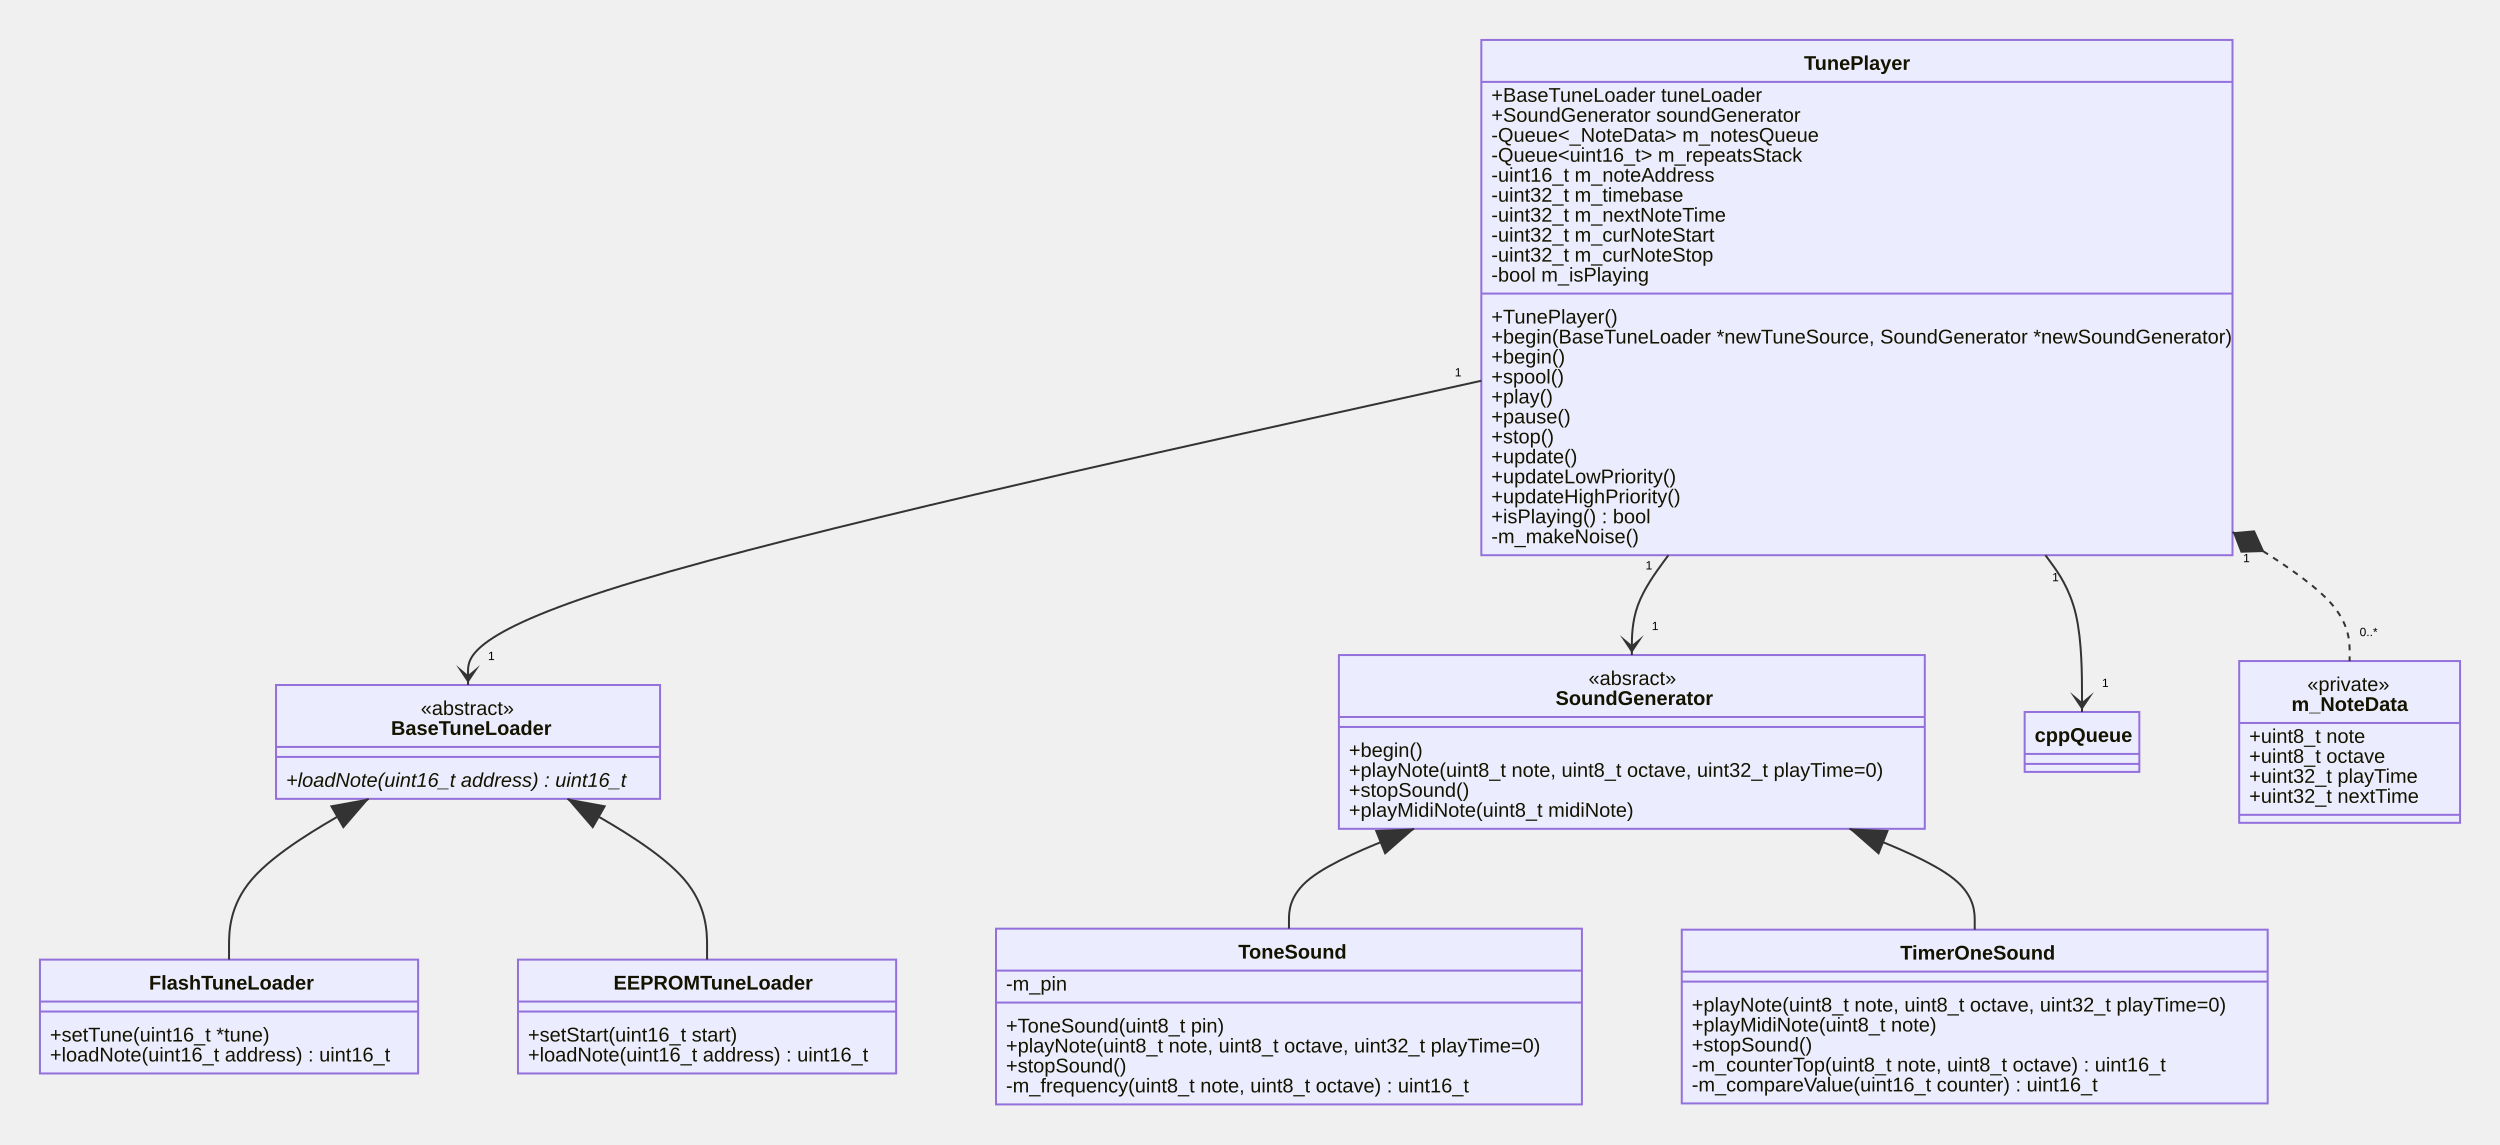
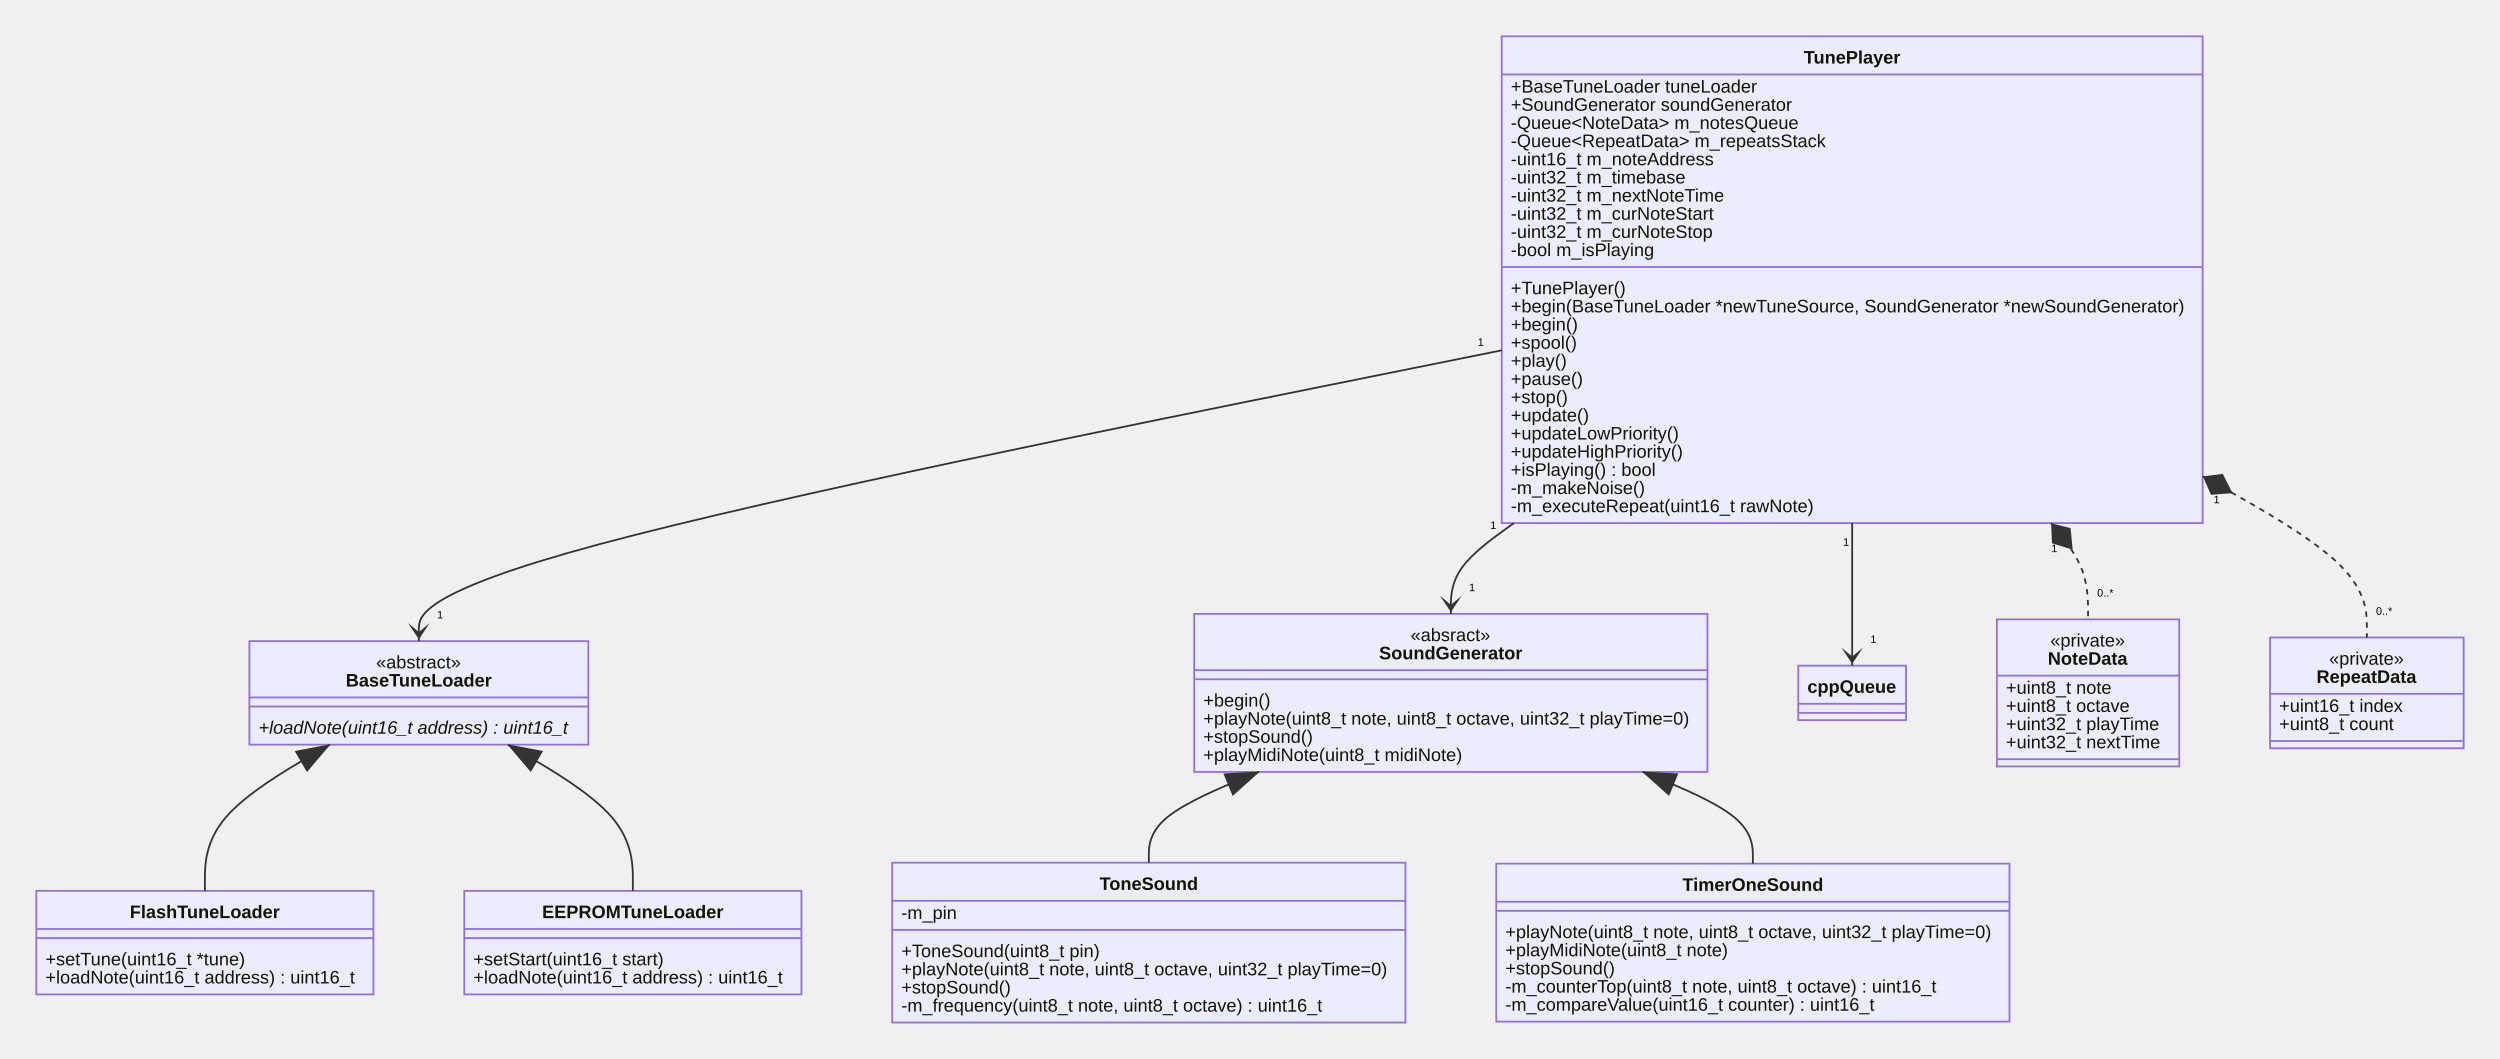
- <svg xmlns="http://www.w3.org/2000/svg" id="mermaid-1628563388161" width="100%" height="573" style="max-width: 1251.797px;" viewBox="-20 -20 1251.797 573">
-   <style>#mermaid-1628563388161{font-family:"trebuchet ms",verdana,arial,sans-serif;font-size:16px;fill:#333;}#mermaid-1628563388161 .error-icon{fill:#552222;}#mermaid-1628563388161 .error-text{fill:#552222;stroke:#552222;}#mermaid-1628563388161 .edge-thickness-normal{stroke-width:2px;}#mermaid-1628563388161 .edge-thickness-thick{stroke-width:3.5px;}#mermaid-1628563388161 .edge-pattern-solid{stroke-dasharray:0;}#mermaid-1628563388161 .edge-pattern-dashed{stroke-dasharray:3;}#mermaid-1628563388161 .edge-pattern-dotted{stroke-dasharray:2;}#mermaid-1628563388161 .marker{fill:#333333;stroke:#333333;}#mermaid-1628563388161 .marker.cross{stroke:#333333;}#mermaid-1628563388161 svg{font-family:"trebuchet ms",verdana,arial,sans-serif;font-size:16px;}#mermaid-1628563388161 g.classGroup text{fill:#9370DB;fill:#131300;stroke:none;font-family:"trebuchet ms",verdana,arial,sans-serif;font-size:10px;}#mermaid-1628563388161 g.classGroup text .title{font-weight:bolder;}#mermaid-1628563388161 .classTitle{font-weight:bolder;}#mermaid-1628563388161 .node rect,#mermaid-1628563388161 .node circle,#mermaid-1628563388161 .node ellipse,#mermaid-1628563388161 .node polygon,#mermaid-1628563388161 .node path{fill:#ECECFF;stroke:#9370DB;stroke-width:1px;}#mermaid-1628563388161 .divider{stroke:#9370DB;stroke:1;}#mermaid-1628563388161 g.clickable{cursor:pointer;}#mermaid-1628563388161 g.classGroup rect{fill:#ECECFF;stroke:#9370DB;}#mermaid-1628563388161 g.classGroup line{stroke:#9370DB;stroke-width:1;}#mermaid-1628563388161 .classLabel .box{stroke:none;stroke-width:0;fill:#ECECFF;opacity:0.5;}#mermaid-1628563388161 .classLabel .label{fill:#9370DB;font-size:10px;}#mermaid-1628563388161 .relation{stroke:#333333;stroke-width:1;fill:none;}#mermaid-1628563388161 .dashed-line{stroke-dasharray:3;}#mermaid-1628563388161 #compositionStart,#mermaid-1628563388161 .composition{fill:#333333 !important;stroke:#333333 !important;stroke-width:1;}#mermaid-1628563388161 #compositionEnd,#mermaid-1628563388161 .composition{fill:#333333 !important;stroke:#333333 !important;stroke-width:1;}#mermaid-1628563388161 #dependencyStart,#mermaid-1628563388161 .dependency{fill:#333333 !important;stroke:#333333 !important;stroke-width:1;}#mermaid-1628563388161 #dependencyStart,#mermaid-1628563388161 .dependency{fill:#333333 !important;stroke:#333333 !important;stroke-width:1;}#mermaid-1628563388161 #extensionStart,#mermaid-1628563388161 .extension{fill:#333333 !important;stroke:#333333 !important;stroke-width:1;}#mermaid-1628563388161 #extensionEnd,#mermaid-1628563388161 .extension{fill:#333333 !important;stroke:#333333 !important;stroke-width:1;}#mermaid-1628563388161 #aggregationStart,#mermaid-1628563388161 .aggregation{fill:#ECECFF !important;stroke:#333333 !important;stroke-width:1;}#mermaid-1628563388161 #aggregationEnd,#mermaid-1628563388161 .aggregation{fill:#ECECFF !important;stroke:#333333 !important;stroke-width:1;}#mermaid-1628563388161 .edgeTerminals{font-size:11px;}#mermaid-1628563388161:root{--mermaid-font-family:"trebuchet ms",verdana,arial,sans-serif;}</style>
+ <svg xmlns="http://www.w3.org/2000/svg" id="mermaid-1634735549091" width="100%" height="583" style="max-width: 1376.477px;" viewBox="-20 -20 1376.477 583">
+   <style>#mermaid-1634735549091{font-family:"trebuchet ms",verdana,arial,sans-serif;font-size:16px;fill:#333;}#mermaid-1634735549091 .error-icon{fill:#552222;}#mermaid-1634735549091 .error-text{fill:#552222;stroke:#552222;}#mermaid-1634735549091 .edge-thickness-normal{stroke-width:2px;}#mermaid-1634735549091 .edge-thickness-thick{stroke-width:3.5px;}#mermaid-1634735549091 .edge-pattern-solid{stroke-dasharray:0;}#mermaid-1634735549091 .edge-pattern-dashed{stroke-dasharray:3;}#mermaid-1634735549091 .edge-pattern-dotted{stroke-dasharray:2;}#mermaid-1634735549091 .marker{fill:#333333;stroke:#333333;}#mermaid-1634735549091 .marker.cross{stroke:#333333;}#mermaid-1634735549091 svg{font-family:"trebuchet ms",verdana,arial,sans-serif;font-size:16px;}#mermaid-1634735549091 g.classGroup text{fill:#9370DB;fill:#131300;stroke:none;font-family:"trebuchet ms",verdana,arial,sans-serif;font-size:10px;}#mermaid-1634735549091 g.classGroup text .title{font-weight:bolder;}#mermaid-1634735549091 .classTitle{font-weight:bolder;}#mermaid-1634735549091 .node rect,#mermaid-1634735549091 .node circle,#mermaid-1634735549091 .node ellipse,#mermaid-1634735549091 .node polygon,#mermaid-1634735549091 .node path{fill:#ECECFF;stroke:#9370DB;stroke-width:1px;}#mermaid-1634735549091 .divider{stroke:#9370DB;stroke:1;}#mermaid-1634735549091 g.clickable{cursor:pointer;}#mermaid-1634735549091 g.classGroup rect{fill:#ECECFF;stroke:#9370DB;}#mermaid-1634735549091 g.classGroup line{stroke:#9370DB;stroke-width:1;}#mermaid-1634735549091 .classLabel .box{stroke:none;stroke-width:0;fill:#ECECFF;opacity:0.5;}#mermaid-1634735549091 .classLabel .label{fill:#9370DB;font-size:10px;}#mermaid-1634735549091 .relation{stroke:#333333;stroke-width:1;fill:none;}#mermaid-1634735549091 .dashed-line{stroke-dasharray:3;}#mermaid-1634735549091 #compositionStart,#mermaid-1634735549091 .composition{fill:#333333 !important;stroke:#333333 !important;stroke-width:1;}#mermaid-1634735549091 #compositionEnd,#mermaid-1634735549091 .composition{fill:#333333 !important;stroke:#333333 !important;stroke-width:1;}#mermaid-1634735549091 #dependencyStart,#mermaid-1634735549091 .dependency{fill:#333333 !important;stroke:#333333 !important;stroke-width:1;}#mermaid-1634735549091 #dependencyStart,#mermaid-1634735549091 .dependency{fill:#333333 !important;stroke:#333333 !important;stroke-width:1;}#mermaid-1634735549091 #extensionStart,#mermaid-1634735549091 .extension{fill:#333333 !important;stroke:#333333 !important;stroke-width:1;}#mermaid-1634735549091 #extensionEnd,#mermaid-1634735549091 .extension{fill:#333333 !important;stroke:#333333 !important;stroke-width:1;}#mermaid-1634735549091 #aggregationStart,#mermaid-1634735549091 .aggregation{fill:#ECECFF !important;stroke:#333333 !important;stroke-width:1;}#mermaid-1634735549091 #aggregationEnd,#mermaid-1634735549091 .aggregation{fill:#ECECFF !important;stroke:#333333 !important;stroke-width:1;}#mermaid-1634735549091 .edgeTerminals{font-size:11px;}#mermaid-1634735549091:root{--mermaid-font-family:"trebuchet ms",verdana,arial,sans-serif;}</style>
  <g />
  <defs>
    <marker id="extensionStart" class="extension" refX="0" refY="7" markerWidth="190" markerHeight="240" orient="auto">
      <path d="M 1,7 L18,13 V 1 Z" />
    </marker>
  </defs>
  <defs>
    <marker id="extensionEnd" refX="19" refY="7" markerWidth="20" markerHeight="28" orient="auto">
      <path d="M 1,1 V 13 L18,7 Z" />
    </marker>
  </defs>
  <defs>
    <marker id="compositionStart" class="extension" refX="0" refY="7" markerWidth="190" markerHeight="240" orient="auto">
      <path d="M 18,7 L9,13 L1,7 L9,1 Z" />
    </marker>
  </defs>
  <defs>
    <marker id="compositionEnd" refX="19" refY="7" markerWidth="20" markerHeight="28" orient="auto">
      <path d="M 18,7 L9,13 L1,7 L9,1 Z" />
    </marker>
  </defs>
  <defs>
    <marker id="aggregationStart" class="extension" refX="0" refY="7" markerWidth="190" markerHeight="240" orient="auto">
      <path d="M 18,7 L9,13 L1,7 L9,1 Z" />
    </marker>
  </defs>
  <defs>
    <marker id="aggregationEnd" refX="19" refY="7" markerWidth="20" markerHeight="28" orient="auto">
      <path d="M 18,7 L9,13 L1,7 L9,1 Z" />
    </marker>
  </defs>
  <defs>
    <marker id="dependencyStart" class="extension" refX="0" refY="7" markerWidth="190" markerHeight="240" orient="auto">
      <path d="M 5,7 L9,13 L1,7 L9,1 Z" />
    </marker>
  </defs>
  <defs>
    <marker id="dependencyEnd" refX="19" refY="7" markerWidth="20" markerHeight="28" orient="auto">
      <path d="M 18,7 L9,13 L14,7 L9,1 Z" />
    </marker>
  </defs>
-   <g id="classid-BaseTuneLoader-0" class="classGroup" transform="translate(118.2109,323 )">
-     <rect x="0" y="0" width="192.297" height="57" class=" " />
-     <text y="15" x="0">
-       <tspan x="72.453">«abstract»</tspan>
-       <tspan class="title" dy="10" x="57.555">BaseTuneLoader</tspan>
-     </text>
-     <line x1="0" y1="31" y2="31" x2="192.297" />
+   <g id="classid-BaseTuneLoader-0" class="classGroup" transform="translate(117.3125,333 )">
+     <rect x="0" y="0" width="186.625" height="57" class=" " />
+     <text y="15" x="0">
+       <tspan x="69.742">«abstract»</tspan>
+       <tspan class="title" dy="10" x="53.055">BaseTuneLoader</tspan>
+     </text>
+     <line x1="0" y1="31" y2="31" x2="186.625" />
    <text x="5" y="41" fill="white" class="classText" />
-     <line x1="0" y1="36" y2="36" x2="192.297" />
+     <line x1="0" y1="36" y2="36" x2="186.625" />
    <text x="5" y="51" fill="white" class="classText">
      <tspan x="5" style="font-style:italic;">+loadNote(uint16_t address) : uint16_t</tspan>
    </text>
  </g>
-   <g id="classid-FlashTuneLoader-1" class="classGroup" transform="translate(0,460.5 )">
-     <rect x="0" y="0" width="189.359" height="57" class=" " />
-     <text y="15" x="0">
-       <tspan class="title" x="54.586">FlashTuneLoader</tspan>
-     </text>
-     <line x1="0" y1="21" y2="21" x2="189.359" />
-     <text x="5" y="31" fill="white" class="classText" />
-     <line x1="0" y1="26" y2="26" x2="189.359" />
+   <g id="classid-FlashTuneLoader-1" class="classGroup" transform="translate(0,470.5 )">
+     <rect x="0" y="0" width="185.625" height="57" class=" " />
+     <text y="15" x="0">
+       <tspan class="title" x="51.453">FlashTuneLoader</tspan>
+     </text>
+     <line x1="0" y1="21" y2="21" x2="185.625" />
+     <text x="5" y="31" fill="white" class="classText" />
+     <line x1="0" y1="26" y2="26" x2="185.625" />
    <text x="5" y="41" fill="white" class="classText">
      <tspan x="5">+setTune(uint16_t *tune)</tspan>
      <tspan x="5" dy="10">+loadNote(uint16_t address) : uint16_t</tspan>
    </text>
  </g>
-   <g id="classid-EEPROMTuneLoader-2" class="classGroup" transform="translate(239.3594,460.5 )">
-     <rect x="0" y="0" width="189.359" height="57" class=" " />
-     <text y="15" x="0">
-       <tspan class="title" x="47.836">EEPROMTuneLoader</tspan>
-     </text>
-     <line x1="0" y1="21" y2="21" x2="189.359" />
-     <text x="5" y="31" fill="white" class="classText" />
-     <line x1="0" y1="26" y2="26" x2="189.359" />
+   <g id="classid-EEPROMTuneLoader-2" class="classGroup" transform="translate(235.625,470.5 )">
+     <rect x="0" y="0" width="185.625" height="57" class=" " />
+     <text y="15" x="0">
+       <tspan class="title" x="42.844">EEPROMTuneLoader</tspan>
+     </text>
+     <line x1="0" y1="21" y2="21" x2="185.625" />
+     <text x="5" y="31" fill="white" class="classText" />
+     <line x1="0" y1="26" y2="26" x2="185.625" />
    <text x="5" y="41" fill="white" class="classText">
      <tspan x="5">+setStart(uint16_t start)</tspan>
      <tspan x="5" dy="10">+loadNote(uint16_t address) : uint16_t</tspan>
    </text>
  </g>
-   <g id="classid-SoundGenerator-3" class="classGroup" transform="translate(650.4062,308 )">
-     <rect x="0" y="0" width="293.375" height="87" class=" " />
-     <text y="15" x="0">
-       <tspan x="124.977">«absract»</tspan>
-       <tspan class="title" dy="10" x="108.477">SoundGenerator</tspan>
-     </text>
-     <line x1="0" y1="31" y2="31" x2="293.375" />
+   <g id="classid-SoundGenerator-3" class="classGroup" transform="translate(637.5391,318 )">
+     <rect x="0" y="0" width="282.578" height="87" class=" " />
+     <text y="15" x="0">
+       <tspan x="119.109">«absract»</tspan>
+       <tspan class="title" dy="10" x="101.781">SoundGenerator</tspan>
+     </text>
+     <line x1="0" y1="31" y2="31" x2="282.578" />
    <text x="5" y="41" fill="white" class="classText" />
-     <line x1="0" y1="36" y2="36" x2="293.375" />
+     <line x1="0" y1="36" y2="36" x2="282.578" />
    <text x="5" y="51" fill="white" class="classText">
      <tspan x="5">+begin()</tspan>
      <tspan x="5" dy="10">+playNote(uint8_t note, uint8_t octave, uint32_t playTime=0)</tspan>
      <tspan x="5" dy="10">+stopSound()</tspan>
      <tspan x="5" dy="10">+playMidiNote(uint8_t midiNote)</tspan>
    </text>
  </g>
-   <g id="classid-ToneSound-4" class="classGroup" transform="translate(478.7188,445 )">
-     <rect x="0" y="0" width="293.375" height="88" class=" " />
-     <text y="15" x="0">
-       <tspan class="title" x="121.32">ToneSound</tspan>
-     </text>
-     <line x1="0" y1="21" y2="21" x2="293.375" />
+   <g id="classid-ToneSound-4" class="classGroup" transform="translate(471.25,455 )">
+     <rect x="0" y="0" width="282.578" height="88" class=" " />
+     <text y="15" x="0">
+       <tspan class="title" x="114.164">ToneSound</tspan>
+     </text>
+     <line x1="0" y1="21" y2="21" x2="282.578" />
    <text x="5" y="31" fill="white" class="classText">
      <tspan x="5">-m_pin</tspan>
    </text>
-     <line x1="0" y1="37" y2="37" x2="293.375" />
+     <line x1="0" y1="37" y2="37" x2="282.578" />
    <text x="5" y="52" fill="white" class="classText">
      <tspan x="5">+ToneSound(uint8_t pin)</tspan>
      <tspan x="5" dy="10">+playNote(uint8_t note, uint8_t octave, uint32_t playTime=0)</tspan>
      <tspan x="5" dy="10">+stopSound()</tspan>
      <tspan x="5" dy="10">-m_frequency(uint8_t note, uint8_t octave) : uint16_t</tspan>
    </text>
  </g>
-   <g id="classid-TimerOneSound-5" class="classGroup" transform="translate(822.0938,445.5 )">
-     <rect x="0" y="0" width="293.375" height="87" class=" " />
-     <text y="15" x="0">
-       <tspan class="title" x="109.383">TimerOneSound</tspan>
-     </text>
-     <line x1="0" y1="21" y2="21" x2="293.375" />
-     <text x="5" y="31" fill="white" class="classText" />
-     <line x1="0" y1="26" y2="26" x2="293.375" />
+   <g id="classid-TimerOneSound-5" class="classGroup" transform="translate(803.8281,455.5 )">
+     <rect x="0" y="0" width="282.578" height="87" class=" " />
+     <text y="15" x="0">
+       <tspan class="title" x="102.484">TimerOneSound</tspan>
+     </text>
+     <line x1="0" y1="21" y2="21" x2="282.578" />
+     <text x="5" y="31" fill="white" class="classText" />
+     <line x1="0" y1="26" y2="26" x2="282.578" />
    <text x="5" y="41" fill="white" class="classText">
      <tspan x="5">+playNote(uint8_t note, uint8_t octave, uint32_t playTime=0)</tspan>
      <tspan x="5" dy="10">+playMidiNote(uint8_t note)</tspan>
      <tspan x="5" dy="10">+stopSound()</tspan>
      <tspan x="5" dy="10">-m_counterTop(uint8_t note, uint8_t octave) : uint16_t</tspan>
      <tspan x="5" dy="10">-m_compareValue(uint16_t counter) : uint16_t</tspan>
    </text>
  </g>
-   <g id="classid-TunePlayer-6" class="classGroup" transform="translate(721.7305,0 )">
-     <rect x="0" y="0" width="376.125" height="258" class=" " />
-     <text y="15" x="0">
-       <tspan class="title" x="161.555">TunePlayer</tspan>
-     </text>
-     <line x1="0" y1="21" y2="21" x2="376.125" />
+   <g id="classid-TunePlayer-6" class="classGroup" transform="translate(806.8359,0 )">
+     <rect x="0" y="0" width="385.906" height="268" class=" " />
+     <text y="15" x="0">
+       <tspan class="title" x="166.312">TunePlayer</tspan>
+     </text>
+     <line x1="0" y1="21" y2="21" x2="385.906" />
    <text x="5" y="31" fill="white" class="classText">
      <tspan x="5">+BaseTuneLoader tuneLoader</tspan>
      <tspan x="5" dy="10">+SoundGenerator soundGenerator</tspan>
-       <tspan x="5" dy="10">-Queue&lt;_NoteData&gt; m_notesQueue</tspan>
-       <tspan x="5" dy="10">-Queue&lt;uint16_t&gt; m_repeatsStack</tspan>
+       <tspan x="5" dy="10">-Queue&lt;NoteData&gt; m_notesQueue</tspan>
+       <tspan x="5" dy="10">-Queue&lt;RepeatData&gt; m_repeatsStack</tspan>
      <tspan x="5" dy="10">-uint16_t m_noteAddress</tspan>
      <tspan x="5" dy="10">-uint32_t m_timebase</tspan>
      <tspan x="5" dy="10">-uint32_t m_nextNoteTime</tspan>
      <tspan x="5" dy="10">-uint32_t m_curNoteStart</tspan>
      <tspan x="5" dy="10">-uint32_t m_curNoteStop</tspan>
      <tspan x="5" dy="10">-bool m_isPlaying</tspan>
    </text>
-     <line x1="0" y1="127" y2="127" x2="376.125" />
+     <line x1="0" y1="127" y2="127" x2="385.906" />
    <text x="5" y="142" fill="white" class="classText">
      <tspan x="5">+TunePlayer()</tspan>
      <tspan x="5" dy="10">+begin(BaseTuneLoader *newTuneSource, SoundGenerator *newSoundGenerator)</tspan>
      <tspan x="5" dy="10">+begin()</tspan>
      <tspan x="5" dy="10">+spool()</tspan>
      <tspan x="5" dy="10">+play()</tspan>
      <tspan x="5" dy="10">+pause()</tspan>
      <tspan x="5" dy="10">+stop()</tspan>
      <tspan x="5" dy="10">+update()</tspan>
      <tspan x="5" dy="10">+updateLowPriority()</tspan>
      <tspan x="5" dy="10">+updateHighPriority()</tspan>
      <tspan x="5" dy="10">+isPlaying() : bool</tspan>
      <tspan x="5" dy="10">-m_makeNoise()</tspan>
-     </text>
-   </g>
-   <g id="classid-cppQueue-7" class="classGroup" transform="translate(993.7812,336.5 )">
-     <rect x="0" y="0" width="57.422" height="30" class=" " />
+       <tspan x="5" dy="10">-m_executeRepeat(uint16_t rawNote)</tspan>
+     </text>
+   </g>
+   <g id="classid-cppQueue-7" class="classGroup" transform="translate(970.1172,346.5 )">
+     <rect x="0" y="0" width="59.344" height="30" class=" " />
    <text y="15" x="0">
      <tspan class="title" x="5">cppQueue</tspan>
    </text>
-     <line x1="0" y1="21" y2="21" x2="57.422" />
-     <text x="5" y="31" fill="white" class="classText" />
-     <line x1="0" y1="26" y2="26" x2="57.422" />
+     <line x1="0" y1="21" y2="21" x2="59.344" />
+     <text x="5" y="31" fill="white" class="classText" />
+     <line x1="0" y1="26" y2="26" x2="59.344" />
    <text x="5" y="41" fill="white" class="classText" />
  </g>
-   <g id="classid-m_NoteData-8" class="classGroup" transform="translate(1101.203,311 )">
-     <rect x="0" y="0" width="110.594" height="81" class=" " />
-     <text y="15" x="0">
-       <tspan x="34.109">«private»</tspan>
-       <tspan class="title" dy="10" x="26.18">m_NoteData</tspan>
-     </text>
-     <line x1="0" y1="31" y2="31" x2="110.594" />
+   <g id="classid-NoteData-8" class="classGroup" transform="translate(1079.461,321 )">
+     <rect x="0" y="0" width="100.406" height="81" class=" " />
+     <text y="15" x="0">
+       <tspan x="29.414">«private»</tspan>
+       <tspan class="title" dy="10" x="28.031">NoteData</tspan>
+     </text>
+     <line x1="0" y1="31" y2="31" x2="100.406" />
    <text x="5" y="41" fill="white" class="classText">
      <tspan x="5">+uint8_t note</tspan>
      <tspan x="5" dy="10">+uint8_t octave</tspan>
      <tspan x="5" dy="10">+uint32_t playTime</tspan>
      <tspan x="5" dy="10">+uint32_t nextTime</tspan>
    </text>
-     <line x1="0" y1="77" y2="77" x2="110.594" />
+     <line x1="0" y1="77" y2="77" x2="100.406" />
    <text x="5" y="92" fill="white" class="classText" />
  </g>
-   <path d="M164.566,380L152.918,386.667C141.27,393.333,117.975,406.667,106.327,420.083C94.68,433.5,94.68,447,94.68,453.75L94.68,460.5" id="edge0" class="relation" marker-start="url(#extensionStart)" />
-   <path d="M264.153,380L275.801,386.667C287.448,393.333,310.744,406.667,322.391,420.083C334.039,433.5,334.039,447,334.039,453.75L334.039,460.5" id="edge1" class="relation" marker-start="url(#extensionStart)" />
-   <path d="M688.066,395L677.623,399.167C667.179,403.333,646.293,411.667,635.85,420C625.406,428.333,625.406,436.667,625.406,440.833L625.406,445" id="edge2" class="relation" marker-start="url(#extensionStart)" />
-   <path d="M906.122,395L916.565,399.167C927.008,403.333,947.895,411.667,958.338,420.083C968.781,428.5,968.781,437,968.781,441.25L968.781,445.5" id="edge3" class="relation" marker-start="url(#extensionStart)" />
-   <path d="M721.73,170.645L637.169,189.371C552.607,208.097,383.483,245.548,298.921,270.941C214.359,296.333,214.359,309.667,214.359,316.333L214.359,323" id="edge4" class="relation" marker-end="url(#dependencyEnd)" />
-   <g class="cardinality">
-     <text class="type1" x="708.445" y="168.466" fill="black" font-size="6">1</text>
-   </g>
-   <g class="cardinality">
-     <text class="type2" x="224.359" y="310.5" fill="black" font-size="6">1</text>
-   </g>
-   <path d="M815.389,258L812.34,262.167C809.291,266.333,803.192,274.667,800.143,283C797.094,291.333,797.094,299.667,797.094,303.833L797.094,308" id="edge5" class="relation" marker-end="url(#dependencyEnd)" />
-   <g class="cardinality">
-     <text class="type1" x="803.972" y="265.135" fill="black" font-size="6">1</text>
-   </g>
-   <g class="cardinality">
-     <text class="type2" x="807.094" y="295.5" fill="black" font-size="6">1</text>
-   </g>
-   <path d="M1004.197,258L1007.246,262.167C1010.295,266.333,1016.394,274.667,1019.443,287.75C1022.492,300.833,1022.492,318.667,1022.492,327.583L1022.492,336.5" id="edge6" class="relation" marker-end="url(#dependencyEnd)" />
-   <g class="cardinality">
-     <text class="type1" x="1007.544" y="271.04" fill="black" font-size="6">1</text>
-   </g>
-   <g class="cardinality">
-     <text class="type2" x="1032.492" y="324" fill="black" font-size="6">1</text>
-   </g>
-   <path d="M1097.855,246.393L1107.63,252.494C1117.404,258.595,1136.952,270.798,1146.726,281.565C1156.5,292.333,1156.5,301.667,1156.5,306.333L1156.5,311" id="edge7" class="relation dashed-line" marker-start="url(#compositionStart)" />
-   <g class="cardinality">
-     <text class="type1" x="1103.164" y="261.495" fill="black" font-size="6">1</text>
-   </g>
-   <g class="cardinality">
-     <text class="type2" x="1161.5" y="298.5" fill="black" font-size="6">0..*</text>
+   <g id="classid-RepeatData-9" class="classGroup" transform="translate(1229.867,331 )">
+     <rect x="0" y="0" width="106.609" height="61" class=" " />
+     <text y="15" x="0">
+       <tspan x="32.516">«private»</tspan>
+       <tspan class="title" dy="10" x="25.562">RepeatData</tspan>
+     </text>
+     <line x1="0" y1="31" y2="31" x2="106.609" />
+     <text x="5" y="41" fill="white" class="classText">
+       <tspan x="5">+uint16_t index</tspan>
+       <tspan x="5" dy="10">+uint8_t count</tspan>
+     </text>
+     <line x1="0" y1="57" y2="57" x2="106.609" />
+     <text x="5" y="72" fill="white" class="classText" />
+   </g>
+   <path d="M161.608,390L150.142,396.667C138.676,403.333,115.744,416.667,104.278,430.083C92.812,443.5,92.812,457,92.812,463.75L92.812,470.5" id="edge0" class="relation" marker-start="url(#extensionStart)" />
+   <path d="M259.642,390L271.108,396.667C282.574,403.333,305.506,416.667,316.972,430.083C328.438,443.5,328.438,457,328.438,463.75L328.438,470.5" id="edge1" class="relation" marker-start="url(#extensionStart)" />
+   <path d="M673.229,405L663.114,409.167C652.999,413.333,632.769,421.667,622.654,430C612.539,438.333,612.539,446.667,612.539,450.833L612.539,455" id="edge2" class="relation" marker-start="url(#extensionStart)" />
+   <path d="M884.428,405L894.543,409.167C904.658,413.333,924.887,421.667,935.002,430.083C945.117,438.5,945.117,447,945.117,451.25L945.117,455.5" id="edge3" class="relation" marker-start="url(#extensionStart)" />
+   <path d="M806.836,172.876L707.467,192.897C608.099,212.917,409.362,252.959,309.993,279.646C210.625,306.333,210.625,319.667,210.625,326.333L210.625,333" id="edge4" class="relation" marker-end="url(#dependencyEnd)" />
+   <g class="cardinality">
+     <text class="type1" x="793.595" y="170.443" fill="black" font-size="6">1</text>
+   </g>
+   <g class="cardinality">
+     <text class="type2" x="220.625" y="320.5" fill="black" font-size="6">1</text>
+   </g>
+   <path d="M813.57,268L807.78,272.167C801.99,276.333,790.409,284.667,784.619,293C778.828,301.333,778.828,309.667,778.828,313.833L778.828,318" id="edge5" class="relation" marker-end="url(#dependencyEnd)" />
+   <g class="cardinality">
+     <text class="type1" x="800.504" y="271.243" fill="black" font-size="6">1</text>
+   </g>
+   <g class="cardinality">
+     <text class="type2" x="788.828" y="305.5" fill="black" font-size="6">1</text>
+   </g>
+   <path d="M999.789,268L999.789,272.167C999.789,276.333,999.789,284.667,999.789,297.75C999.789,310.833,999.789,328.667,999.789,337.583L999.789,346.5" id="edge6" class="relation" marker-end="url(#dependencyEnd)" />
+   <g class="cardinality">
+     <text class="type1" x="994.789" y="280.5" fill="black" font-size="6">1</text>
+   </g>
+   <g class="cardinality">
+     <text class="type2" x="1009.789" y="334" fill="black" font-size="6">1</text>
+   </g>
+   <path d="M1109.243,268L1112.647,272.167C1116.05,276.333,1122.857,284.667,1126.261,293.5C1129.664,302.333,1129.664,311.667,1129.664,316.333L1129.664,321" id="edge7" class="relation dashed-line" marker-start="url(#compositionStart)" />
+   <g class="cardinality">
+     <text class="type1" x="1109.406" y="284.007" fill="black" font-size="6">1</text>
+   </g>
+   <g class="cardinality">
+     <text class="type2" x="1134.664" y="308.5" fill="black" font-size="6">0..*</text>
+   </g>
+   <path d="M1192.742,242.262L1207.814,250.718C1222.885,259.175,1253.029,276.087,1268.1,290.877C1283.172,305.667,1283.172,318.333,1283.172,324.667L1283.172,331" id="edge8" class="relation dashed-line" marker-start="url(#compositionStart)" />
+   <g class="cardinality">
+     <text class="type1" x="1198.75" y="257.099" fill="black" font-size="6">1</text>
+   </g>
+   <g class="cardinality">
+     <text class="type2" x="1288.172" y="318.5" fill="black" font-size="6">0..*</text>
  </g>
</svg>
